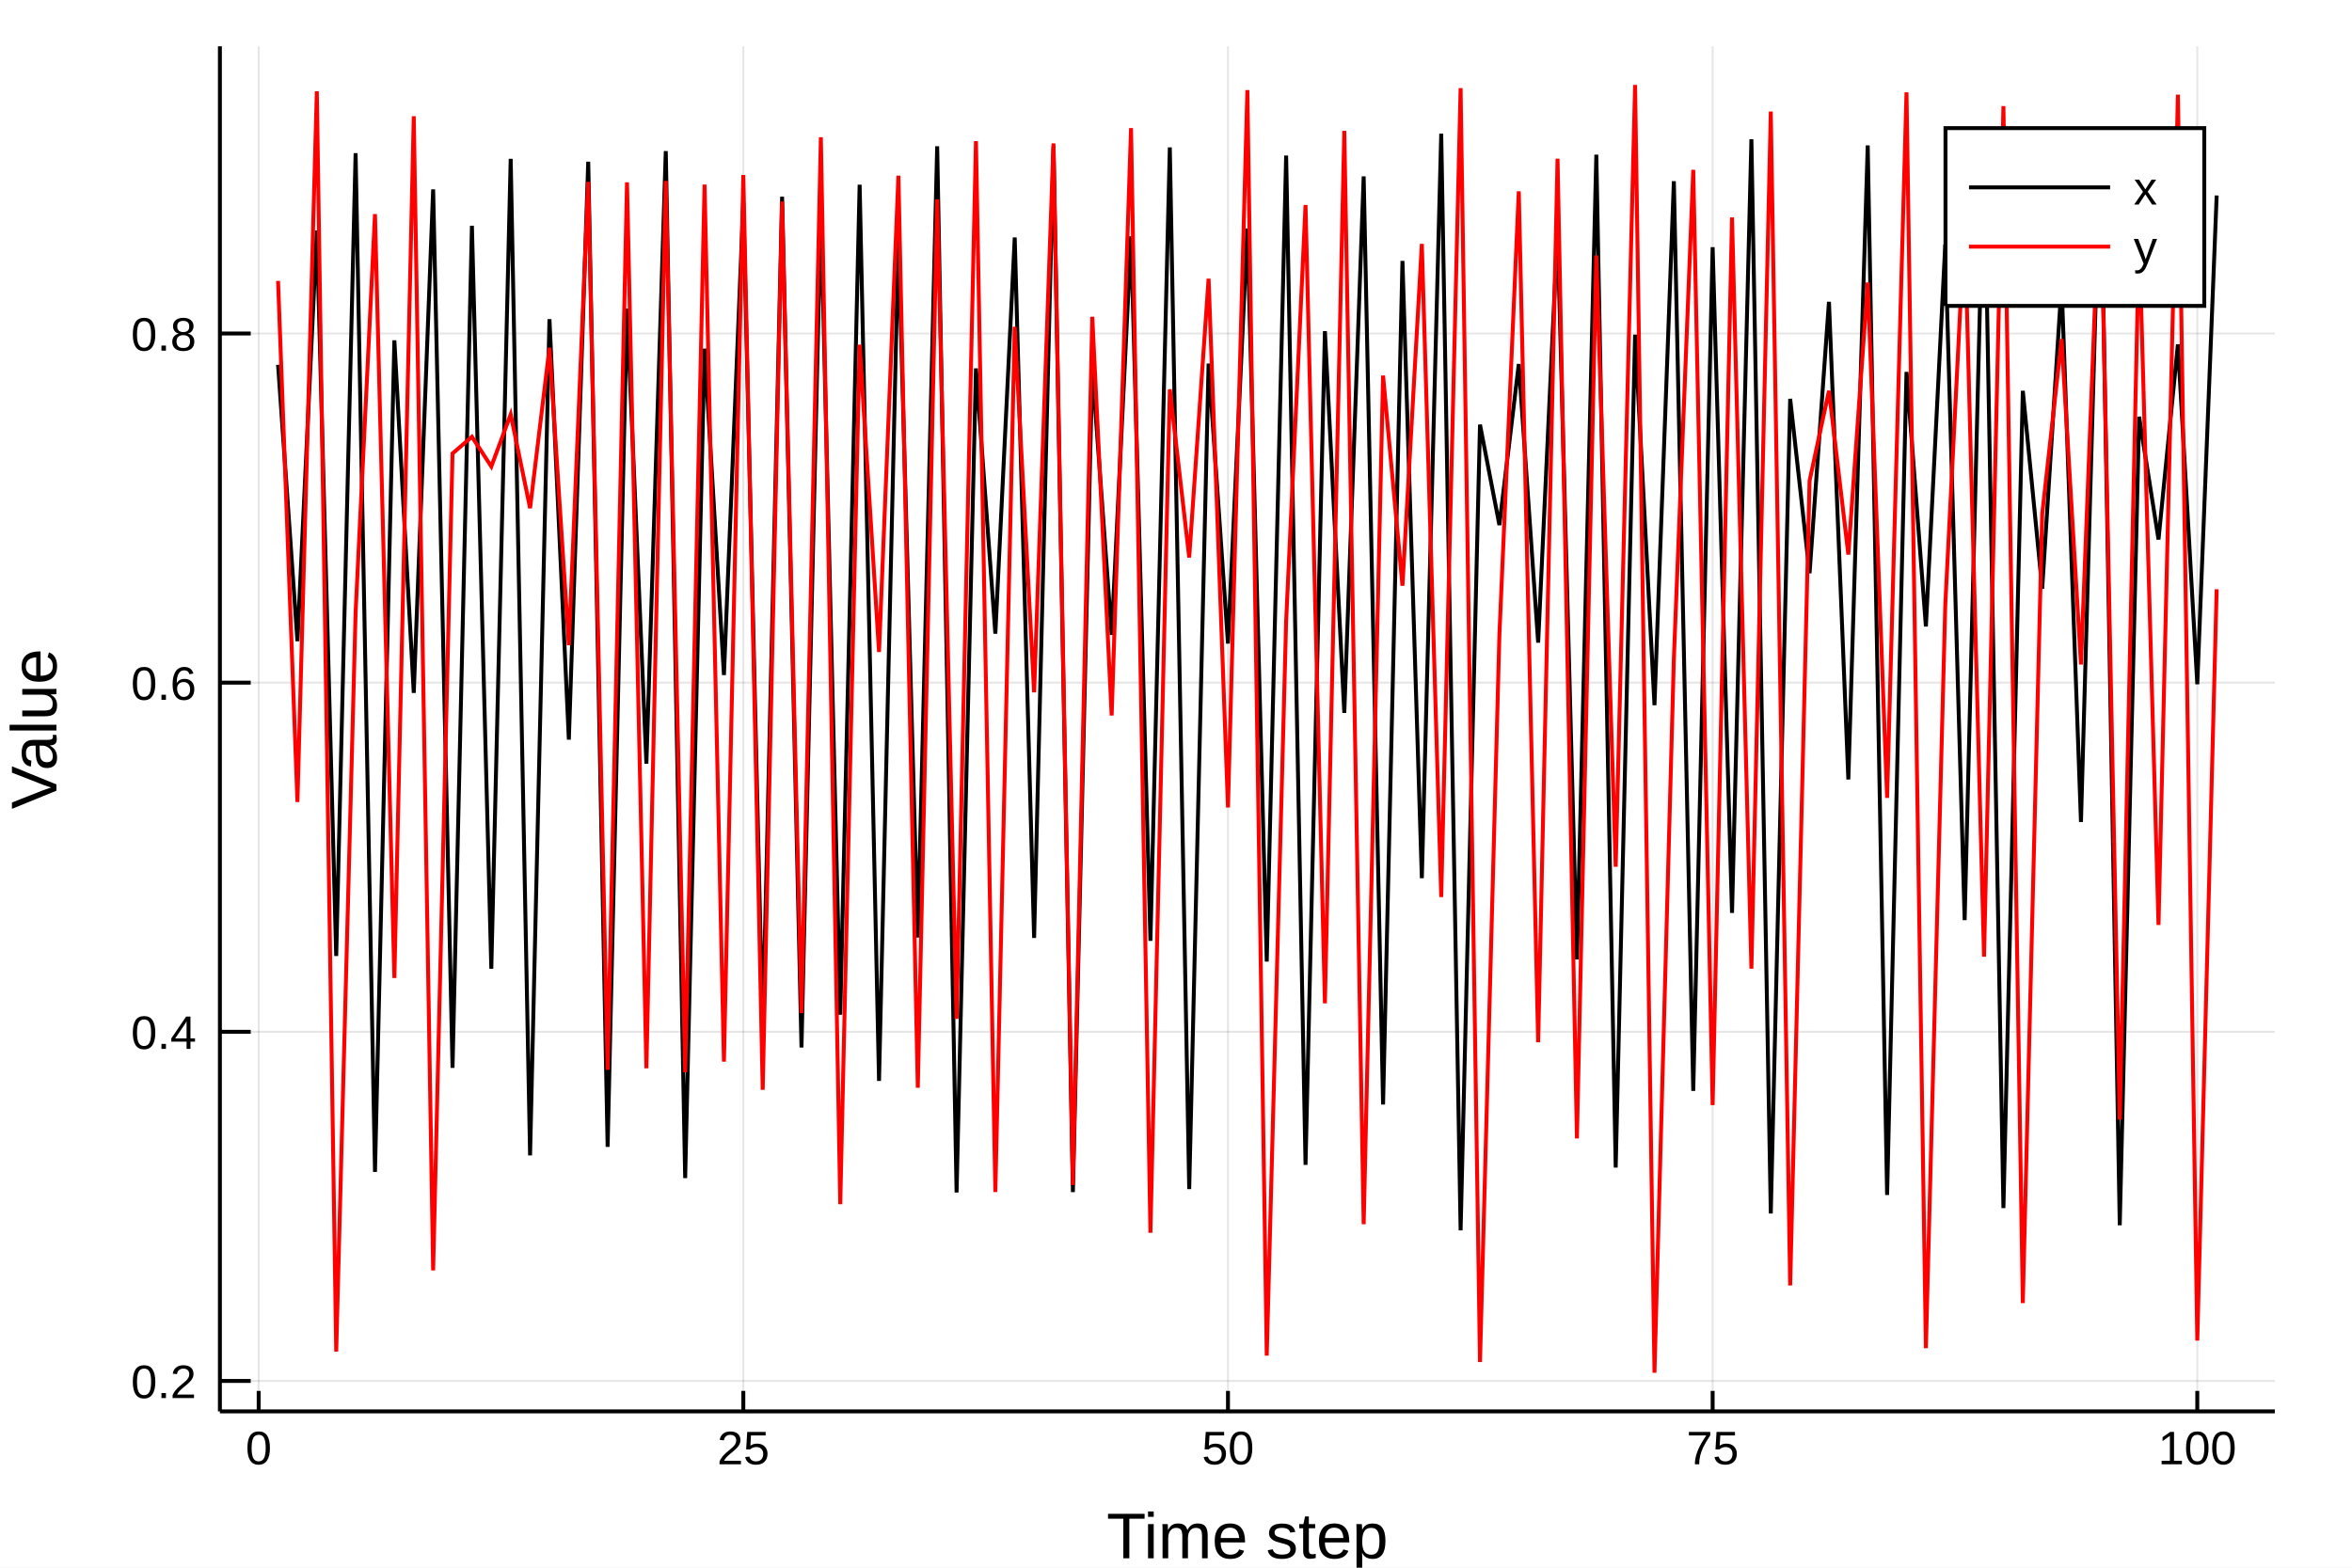
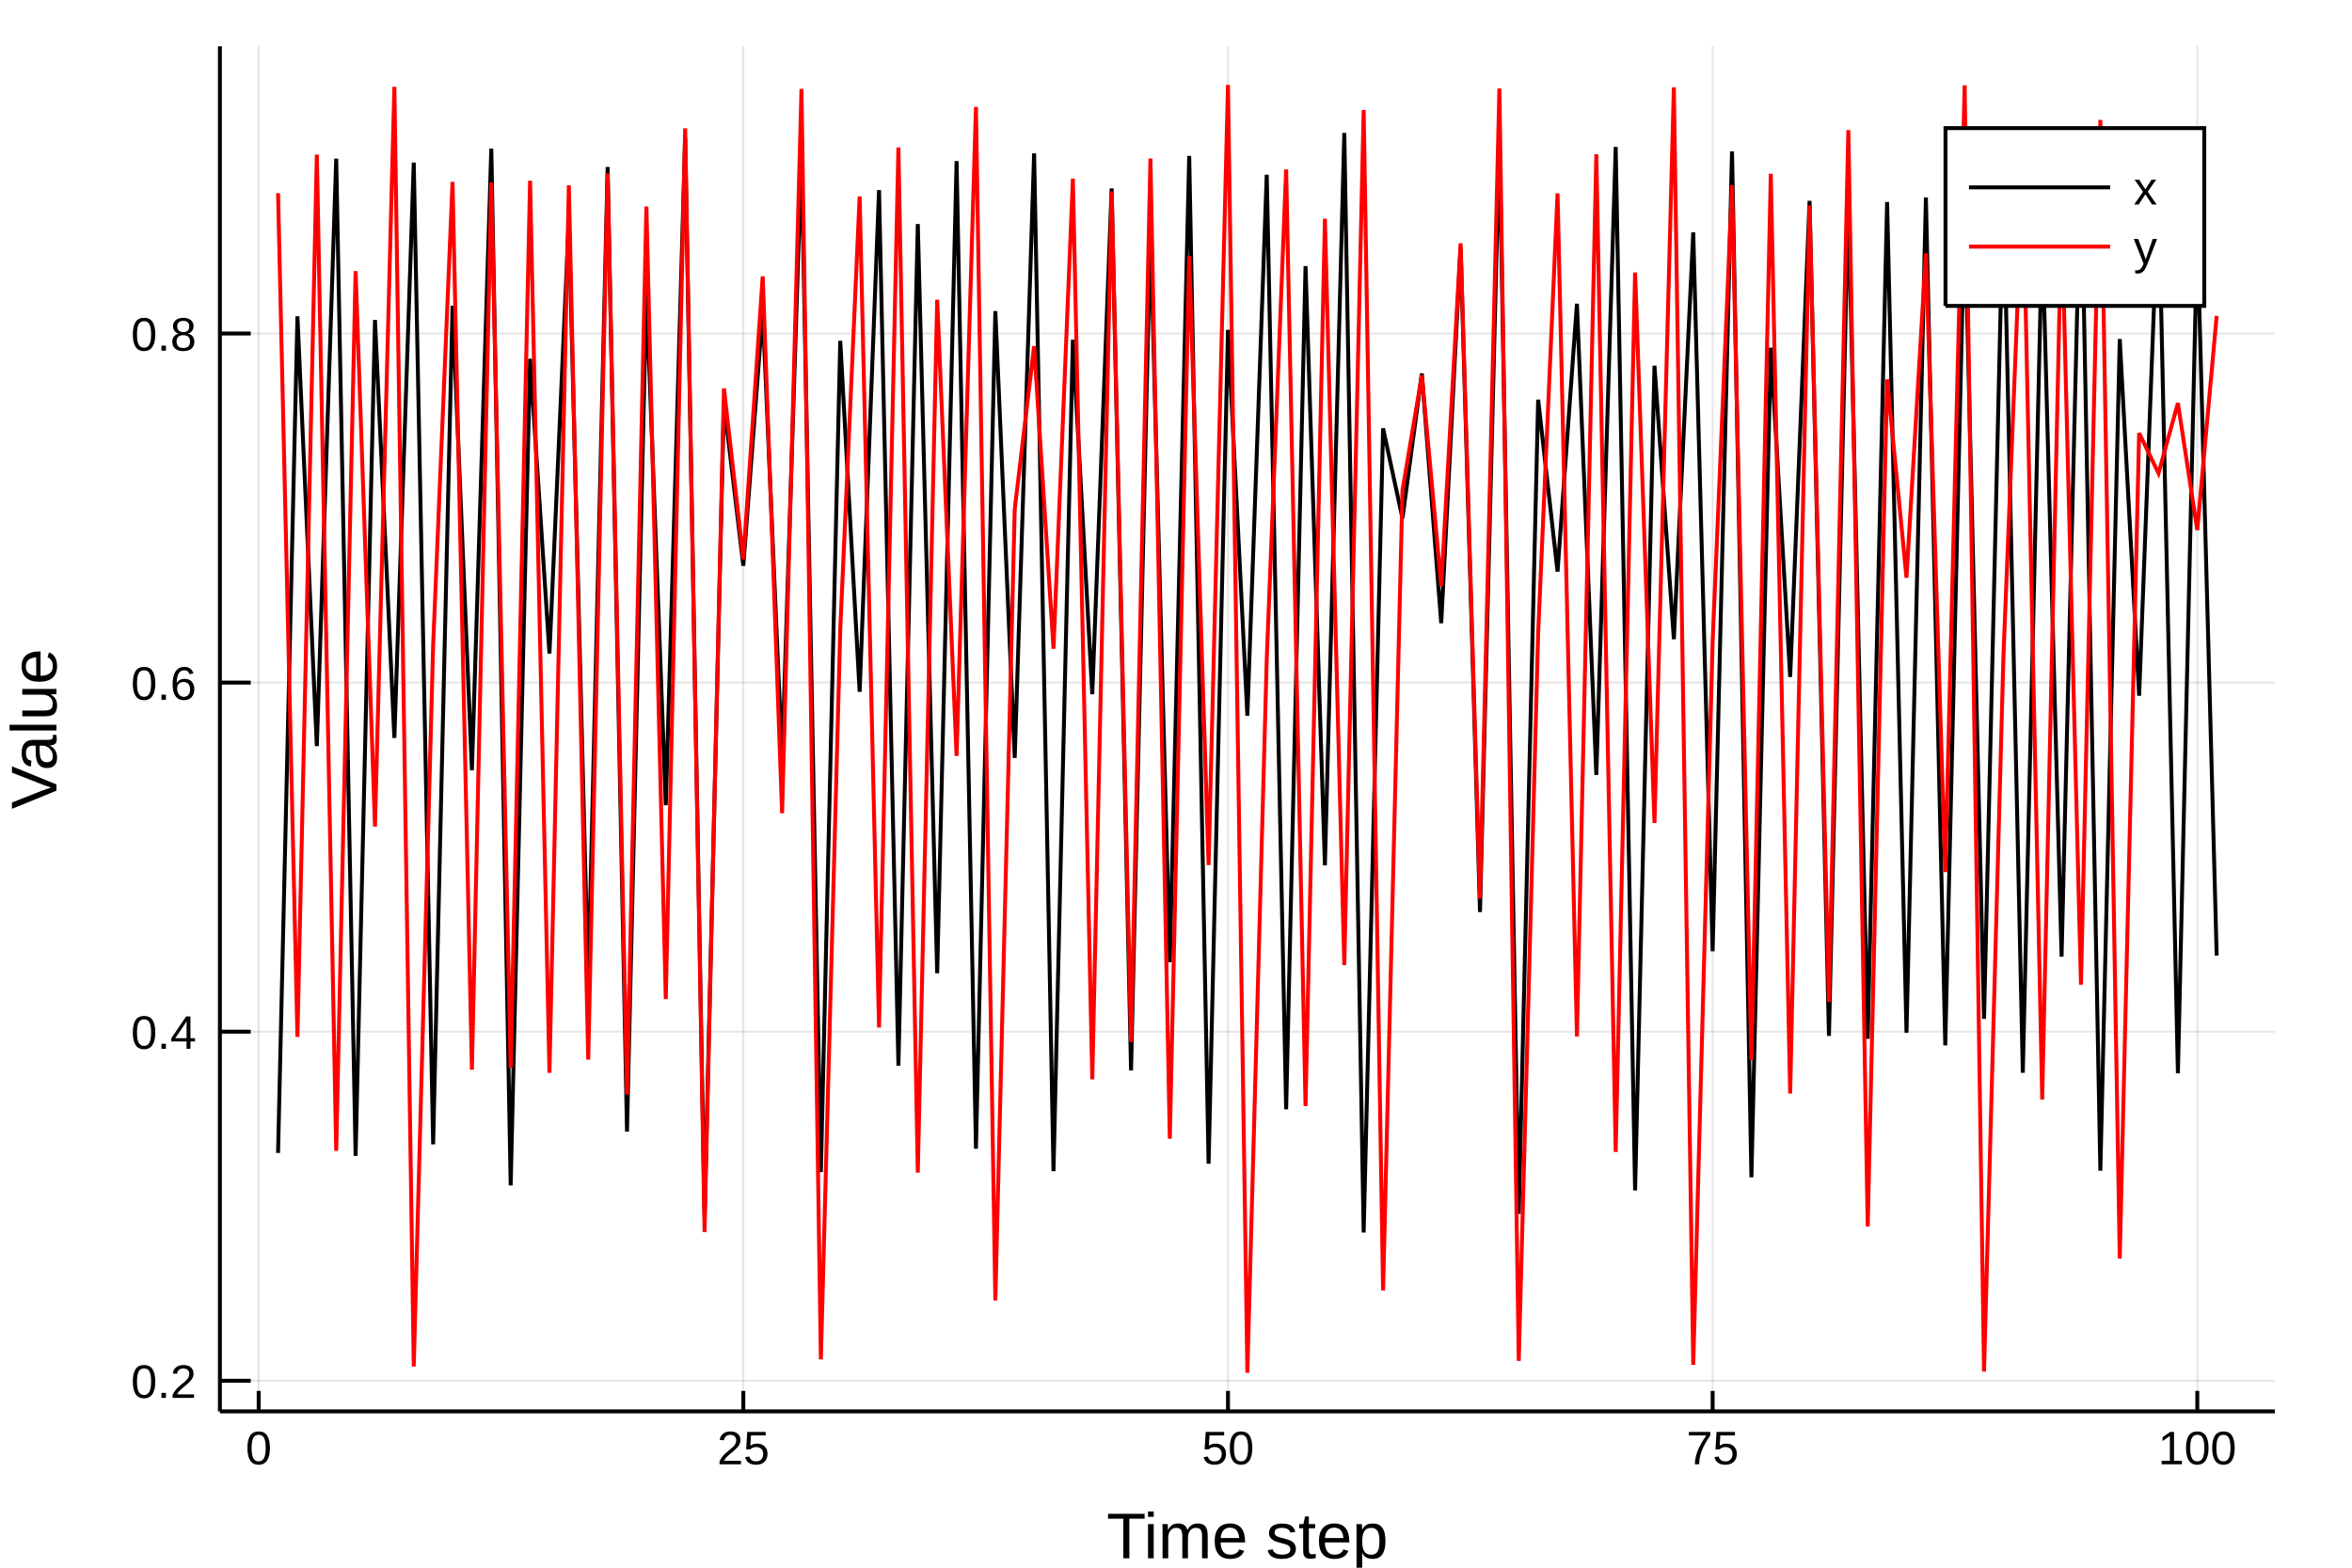
<svg xmlns="http://www.w3.org/2000/svg" width="600" height="400" viewBox="0 0 2400 1600">
  <defs>
-     <clipPath id="clip2400">
+     <clipPath id="clip4300">
      <rect x="0" y="0" width="2000" height="2000" />
    </clipPath>
  </defs>
  <defs>
-     <clipPath id="clip2401">
+     <clipPath id="clip4301">
      <rect x="0" y="0" width="2400" height="1600" />
    </clipPath>
  </defs>
-   <polygon clip-path="url(#clip2401)" points=" 0,1600 2400,1600 2400,0 0,0    " fill="#ffffff" fill-rule="evenodd" fill-opacity="1" />
+   <polygon clip-path="url(#clip4301)" points=" 0,1600 2400,1600 2400,0 0,0    " fill="#ffffff" fill-rule="evenodd" fill-opacity="1" />
  <defs>
-     <clipPath id="clip2402">
+     <clipPath id="clip4302">
      <rect x="480" y="0" width="1681" height="1600" />
    </clipPath>
  </defs>
-   <polygon clip-path="url(#clip2401)" points=" 224.386,1440.48 2321.26,1440.48 2321.26,47.244 224.386,47.244    " fill="#ffffff" fill-rule="evenodd" fill-opacity="1" />
+   <polygon clip-path="url(#clip4301)" points=" 224.386,1440.48 2321.26,1440.48 2321.26,47.244 224.386,47.244    " fill="#ffffff" fill-rule="evenodd" fill-opacity="1" />
  <defs>
-     <clipPath id="clip2403">
+     <clipPath id="clip4303">
      <rect x="224" y="47" width="2098" height="1394" />
    </clipPath>
  </defs>
-   <polyline clip-path="url(#clip2403)" style="stroke:#000000; stroke-width:2; stroke-opacity:0.1; fill:none" points="   263.95,1440.48 263.95,47.244    " />
-   <polyline clip-path="url(#clip2403)" style="stroke:#000000; stroke-width:2; stroke-opacity:0.1; fill:none" points="   758.495,1440.48 758.495,47.244    " />
-   <polyline clip-path="url(#clip2403)" style="stroke:#000000; stroke-width:2; stroke-opacity:0.1; fill:none" points="   1253.04,1440.48 1253.04,47.244    " />
-   <polyline clip-path="url(#clip2403)" style="stroke:#000000; stroke-width:2; stroke-opacity:0.1; fill:none" points="   1747.59,1440.48 1747.59,47.244    " />
-   <polyline clip-path="url(#clip2403)" style="stroke:#000000; stroke-width:2; stroke-opacity:0.1; fill:none" points="   2242.13,1440.48 2242.13,47.244    " />
-   <polyline clip-path="url(#clip2403)" style="stroke:#000000; stroke-width:2; stroke-opacity:0.1; fill:none" points="   224.386,1409.4 2321.26,1409.4    " />
-   <polyline clip-path="url(#clip2403)" style="stroke:#000000; stroke-width:2; stroke-opacity:0.1; fill:none" points="   224.386,1053.06 2321.26,1053.06    " />
-   <polyline clip-path="url(#clip2403)" style="stroke:#000000; stroke-width:2; stroke-opacity:0.1; fill:none" points="   224.386,696.713 2321.26,696.713    " />
-   <polyline clip-path="url(#clip2403)" style="stroke:#000000; stroke-width:2; stroke-opacity:0.1; fill:none" points="   224.386,340.37 2321.26,340.37    " />
-   <polyline clip-path="url(#clip2401)" style="stroke:#000000; stroke-width:4; stroke-opacity:1; fill:none" points="   224.386,1440.48 2321.26,1440.48    " />
-   <polyline clip-path="url(#clip2401)" style="stroke:#000000; stroke-width:4; stroke-opacity:1; fill:none" points="   224.386,1440.48 224.386,47.244    " />
-   <polyline clip-path="url(#clip2401)" style="stroke:#000000; stroke-width:4; stroke-opacity:1; fill:none" points="   263.95,1440.48 263.95,1419.58    " />
-   <polyline clip-path="url(#clip2401)" style="stroke:#000000; stroke-width:4; stroke-opacity:1; fill:none" points="   758.495,1440.48 758.495,1419.58    " />
-   <polyline clip-path="url(#clip2401)" style="stroke:#000000; stroke-width:4; stroke-opacity:1; fill:none" points="   1253.04,1440.48 1253.04,1419.58    " />
-   <polyline clip-path="url(#clip2401)" style="stroke:#000000; stroke-width:4; stroke-opacity:1; fill:none" points="   1747.59,1440.48 1747.59,1419.58    " />
-   <polyline clip-path="url(#clip2401)" style="stroke:#000000; stroke-width:4; stroke-opacity:1; fill:none" points="   2242.13,1440.48 2242.13,1419.58    " />
-   <polyline clip-path="url(#clip2401)" style="stroke:#000000; stroke-width:4; stroke-opacity:1; fill:none" points="   224.386,1409.4 255.839,1409.4    " />
-   <polyline clip-path="url(#clip2401)" style="stroke:#000000; stroke-width:4; stroke-opacity:1; fill:none" points="   224.386,1053.06 255.839,1053.06    " />
-   <polyline clip-path="url(#clip2401)" style="stroke:#000000; stroke-width:4; stroke-opacity:1; fill:none" points="   224.386,696.713 255.839,696.713    " />
-   <polyline clip-path="url(#clip2401)" style="stroke:#000000; stroke-width:4; stroke-opacity:1; fill:none" points="   224.386,340.37 255.839,340.37    " />
-   <g clip-path="url(#clip2401)">
+   <polyline clip-path="url(#clip4303)" style="stroke:#000000; stroke-width:2; stroke-opacity:0.1; fill:none" points="   263.95,1440.48 263.95,47.244    " />
+   <polyline clip-path="url(#clip4303)" style="stroke:#000000; stroke-width:2; stroke-opacity:0.1; fill:none" points="   758.495,1440.48 758.495,47.244    " />
+   <polyline clip-path="url(#clip4303)" style="stroke:#000000; stroke-width:2; stroke-opacity:0.1; fill:none" points="   1253.04,1440.48 1253.04,47.244    " />
+   <polyline clip-path="url(#clip4303)" style="stroke:#000000; stroke-width:2; stroke-opacity:0.1; fill:none" points="   1747.59,1440.48 1747.59,47.244    " />
+   <polyline clip-path="url(#clip4303)" style="stroke:#000000; stroke-width:2; stroke-opacity:0.1; fill:none" points="   2242.13,1440.48 2242.13,47.244    " />
+   <polyline clip-path="url(#clip4303)" style="stroke:#000000; stroke-width:2; stroke-opacity:0.1; fill:none" points="   224.386,1409.19 2321.26,1409.19    " />
+   <polyline clip-path="url(#clip4303)" style="stroke:#000000; stroke-width:2; stroke-opacity:0.1; fill:none" points="   224.386,1052.92 2321.26,1052.92    " />
+   <polyline clip-path="url(#clip4303)" style="stroke:#000000; stroke-width:2; stroke-opacity:0.1; fill:none" points="   224.386,696.65 2321.26,696.65    " />
+   <polyline clip-path="url(#clip4303)" style="stroke:#000000; stroke-width:2; stroke-opacity:0.1; fill:none" points="   224.386,340.38 2321.26,340.38    " />
+   <polyline clip-path="url(#clip4301)" style="stroke:#000000; stroke-width:4; stroke-opacity:1; fill:none" points="   224.386,1440.48 2321.26,1440.48    " />
+   <polyline clip-path="url(#clip4301)" style="stroke:#000000; stroke-width:4; stroke-opacity:1; fill:none" points="   224.386,1440.48 224.386,47.244    " />
+   <polyline clip-path="url(#clip4301)" style="stroke:#000000; stroke-width:4; stroke-opacity:1; fill:none" points="   263.95,1440.48 263.95,1419.58    " />
+   <polyline clip-path="url(#clip4301)" style="stroke:#000000; stroke-width:4; stroke-opacity:1; fill:none" points="   758.495,1440.48 758.495,1419.58    " />
+   <polyline clip-path="url(#clip4301)" style="stroke:#000000; stroke-width:4; stroke-opacity:1; fill:none" points="   1253.04,1440.48 1253.04,1419.58    " />
+   <polyline clip-path="url(#clip4301)" style="stroke:#000000; stroke-width:4; stroke-opacity:1; fill:none" points="   1747.59,1440.48 1747.59,1419.58    " />
+   <polyline clip-path="url(#clip4301)" style="stroke:#000000; stroke-width:4; stroke-opacity:1; fill:none" points="   2242.13,1440.48 2242.13,1419.58    " />
+   <polyline clip-path="url(#clip4301)" style="stroke:#000000; stroke-width:4; stroke-opacity:1; fill:none" points="   224.386,1409.19 255.839,1409.19    " />
+   <polyline clip-path="url(#clip4301)" style="stroke:#000000; stroke-width:4; stroke-opacity:1; fill:none" points="   224.386,1052.92 255.839,1052.92    " />
+   <polyline clip-path="url(#clip4301)" style="stroke:#000000; stroke-width:4; stroke-opacity:1; fill:none" points="   224.386,696.65 255.839,696.65    " />
+   <polyline clip-path="url(#clip4301)" style="stroke:#000000; stroke-width:4; stroke-opacity:1; fill:none" points="   224.386,340.38 255.839,340.38    " />
+   <g clip-path="url(#clip4301)">
    <text style="fill:#000000; fill-opacity:1; font-family:Arial,Helvetica Neue,Helvetica,sans-serif; font-size:48px; text-anchor:middle;" transform="rotate(0, 263.95, 1494.48)" x="263.95" y="1494.48">0</text>
  </g>
-   <g clip-path="url(#clip2401)">
+   <g clip-path="url(#clip4301)">
    <text style="fill:#000000; fill-opacity:1; font-family:Arial,Helvetica Neue,Helvetica,sans-serif; font-size:48px; text-anchor:middle;" transform="rotate(0, 758.495, 1494.48)" x="758.495" y="1494.48">25</text>
  </g>
-   <g clip-path="url(#clip2401)">
+   <g clip-path="url(#clip4301)">
    <text style="fill:#000000; fill-opacity:1; font-family:Arial,Helvetica Neue,Helvetica,sans-serif; font-size:48px; text-anchor:middle;" transform="rotate(0, 1253.04, 1494.48)" x="1253.04" y="1494.48">50</text>
  </g>
-   <g clip-path="url(#clip2401)">
+   <g clip-path="url(#clip4301)">
    <text style="fill:#000000; fill-opacity:1; font-family:Arial,Helvetica Neue,Helvetica,sans-serif; font-size:48px; text-anchor:middle;" transform="rotate(0, 1747.59, 1494.48)" x="1747.59" y="1494.48">75</text>
  </g>
-   <g clip-path="url(#clip2401)">
+   <g clip-path="url(#clip4301)">
    <text style="fill:#000000; fill-opacity:1; font-family:Arial,Helvetica Neue,Helvetica,sans-serif; font-size:48px; text-anchor:middle;" transform="rotate(0, 2242.13, 1494.48)" x="2242.13" y="1494.48">100</text>
  </g>
-   <g clip-path="url(#clip2401)">
-     <text style="fill:#000000; fill-opacity:1; font-family:Arial,Helvetica Neue,Helvetica,sans-serif; font-size:48px; text-anchor:end;" transform="rotate(0, 200.386, 1426.9)" x="200.386" y="1426.9">0.2</text>
+   <g clip-path="url(#clip4301)">
+     <text style="fill:#000000; fill-opacity:1; font-family:Arial,Helvetica Neue,Helvetica,sans-serif; font-size:48px; text-anchor:end;" transform="rotate(0, 200.386, 1426.69)" x="200.386" y="1426.69">0.2</text>
  </g>
-   <g clip-path="url(#clip2401)">
-     <text style="fill:#000000; fill-opacity:1; font-family:Arial,Helvetica Neue,Helvetica,sans-serif; font-size:48px; text-anchor:end;" transform="rotate(0, 200.386, 1070.56)" x="200.386" y="1070.56">0.4</text>
+   <g clip-path="url(#clip4301)">
+     <text style="fill:#000000; fill-opacity:1; font-family:Arial,Helvetica Neue,Helvetica,sans-serif; font-size:48px; text-anchor:end;" transform="rotate(0, 200.386, 1070.42)" x="200.386" y="1070.42">0.4</text>
  </g>
-   <g clip-path="url(#clip2401)">
-     <text style="fill:#000000; fill-opacity:1; font-family:Arial,Helvetica Neue,Helvetica,sans-serif; font-size:48px; text-anchor:end;" transform="rotate(0, 200.386, 714.213)" x="200.386" y="714.213">0.6</text>
+   <g clip-path="url(#clip4301)">
+     <text style="fill:#000000; fill-opacity:1; font-family:Arial,Helvetica Neue,Helvetica,sans-serif; font-size:48px; text-anchor:end;" transform="rotate(0, 200.386, 714.15)" x="200.386" y="714.15">0.6</text>
  </g>
-   <g clip-path="url(#clip2401)">
-     <text style="fill:#000000; fill-opacity:1; font-family:Arial,Helvetica Neue,Helvetica,sans-serif; font-size:48px; text-anchor:end;" transform="rotate(0, 200.386, 357.87)" x="200.386" y="357.87">0.8</text>
+   <g clip-path="url(#clip4301)">
+     <text style="fill:#000000; fill-opacity:1; font-family:Arial,Helvetica Neue,Helvetica,sans-serif; font-size:48px; text-anchor:end;" transform="rotate(0, 200.386, 357.88)" x="200.386" y="357.88">0.8</text>
  </g>
-   <g clip-path="url(#clip2401)">
+   <g clip-path="url(#clip4301)">
    <text style="fill:#000000; fill-opacity:1; font-family:Arial,Helvetica Neue,Helvetica,sans-serif; font-size:66px; text-anchor:middle;" transform="rotate(0, 1272.82, 1590.4)" x="1272.82" y="1590.4">Time step</text>
  </g>
-   <g clip-path="url(#clip2401)">
+   <g clip-path="url(#clip4301)">
    <text style="fill:#000000; fill-opacity:1; font-family:Arial,Helvetica Neue,Helvetica,sans-serif; font-size:66px; text-anchor:middle;" transform="rotate(-90, 57.6, 743.863)" x="57.6" y="743.863">Value</text>
  </g>
-   <polyline clip-path="url(#clip2403)" style="stroke:#000000; stroke-width:4; stroke-opacity:1; fill:none" points="   283.732,372.272 303.513,654.403 323.295,235.331 343.077,975.698 362.859,156.35 382.641,1196.04 402.423,347.342 422.204,707.158 441.986,193.262 461.768,1089.87    481.55,230.418 501.332,988.656 521.114,162.063 540.895,1179.24 560.677,325.761 580.459,754.888 600.241,165.051 620.023,1170.51 639.805,314.996 659.586,779.411    679.368,154.197 699.15,1202.4 718.932,355.827 738.714,688.917 758.495,206.515 778.277,1053.12 798.059,200.731 817.841,1069.07 837.623,212.934 857.405,1035.58    877.186,188.517 896.968,1103.2 916.75,242.559 936.532,956.814 956.314,149.261 976.096,1217.07 995.877,375.998 1015.66,646.737 1035.44,242.396 1055.22,957.238    1075,149.405 1094.79,1216.64 1114.57,375.398 1134.35,647.968 1154.13,241.246 1173.91,960.23 1193.7,150.435 1213.48,1213.57 1233.26,371.108 1253.04,656.809    1272.82,233.164 1292.6,981.403 1312.39,158.78 1332.17,1188.88 1351.95,338 1371.73,727.585 1391.51,180.042 1411.3,1127.25 1431.08,266.303 1450.86,896.29    1470.64,136.414 1490.42,1255.71 1510.2,433.386 1529.99,535.879 1549.77,371.55 1569.55,655.894 1589.33,233.985 1609.11,979.238 1628.9,157.842 1648.68,1191.64    1668.46,341.576 1688.24,719.722 1708.02,184.928 1727.81,1113.35 1747.59,252.29 1767.37,931.728 1787.15,142.11 1806.93,1238.49 1826.71,407.059 1846.5,585.055    1866.28,308.027 1886.06,795.543 1905.84,148.404 1925.62,1219.63 1945.41,379.608 1965.19,639.366 1984.97,249.417 2004.75,939.095 2024.53,143.942 2044.31,1232.98    2064.1,398.893 2083.88,600.888 2103.66,289.689 2123.44,838.939 2143.22,138.127 2163.01,1250.52 2182.79,425.32 2202.57,550.643 2222.35,351.436 2242.13,698.32    2261.91,199.512    " />
-   <polyline clip-path="url(#clip2403)" style="stroke:#ff0000; stroke-width:4; stroke-opacity:1; fill:none" points="   283.732,286.675 303.513,818.569 323.295,93.186 343.077,1379.42 362.859,625.112 382.641,218.481 402.423,998.16 422.204,118.631 441.986,1296.62 461.768,462.818    481.55,445.759 501.332,476.122 521.114,422.933 540.895,518.677 560.677,354.954 580.459,658.472 600.241,185.574 620.023,1091.86 639.805,186.092 659.586,1090.35    679.368,184.709 699.15,1094.39 718.932,188.424 738.714,1083.56 758.495,178.619 778.277,1112.25 798.059,205.694 817.841,1034.03 837.623,140.064 857.405,1229    877.186,351.809 896.968,665.413 916.75,179.318 936.532,1110.19 956.314,203.634 976.096,1039.87 995.877,144.071 1015.66,1216.57 1035.44,333.513 1055.22,706.619    1075,146.384 1094.79,1209.43 1114.57,323.295 1134.35,730.251 1154.13,130.738 1173.91,1258.18 1193.7,397.347 1213.48,568.997 1233.26,284.457 1253.04,824.1    1272.82,91.932 1292.6,1383.57 1312.39,634.009 1332.17,209.244 1351.95,1024 1371.73,133.523 1391.51,1249.43 1411.3,383.308 1431.08,597.787 1450.86,248.944    1470.64,915.503 1490.42,89.967 1510.2,1390.1 1529.99,648.138 1549.77,195.264 1569.55,1063.79 1589.33,161.985 1609.11,1161.85 1628.9,260.719 1648.68,884.604    1668.46,86.675 1688.24,1401.05 1708.02,672.278 1727.81,173.333 1747.59,1127.89 1767.37,221.916 1787.15,988.643 1806.93,113.858 1826.71,1311.94 1846.5,490.665    1866.28,398.839 1886.06,565.987 1905.84,288.372 1925.62,814.35 1945.41,94.229 1965.19,1375.98 1984.97,617.774 2004.75,226.351 2024.53,976.429 2044.31,108.294    2064.1,1329.93 2083.88,524.616 2103.66,346.075 2123.44,678.174 2143.22,168.352 2163.01,1142.73 2182.79,238.273 2202.57,944.009 2222.35,96.586 2242.13,1368.2    2261.91,601.414    " />
-   <polygon clip-path="url(#clip2401)" points=" 1985.19,312.204 2249.26,312.204 2249.26,130.764 1985.19,130.764    " fill="#ffffff" fill-rule="evenodd" fill-opacity="1" />
-   <polyline clip-path="url(#clip2401)" style="stroke:#000000; stroke-width:4; stroke-opacity:1; fill:none" points="   1985.19,312.204 2249.26,312.204 2249.26,130.764 1985.19,130.764 1985.19,312.204    " />
-   <polyline clip-path="url(#clip2401)" style="stroke:#000000; stroke-width:4; stroke-opacity:1; fill:none" points="   2009.19,191.244 2153.19,191.244    " />
-   <g clip-path="url(#clip2401)">
+   <polyline clip-path="url(#clip4303)" style="stroke:#000000; stroke-width:4; stroke-opacity:1; fill:none" points="   283.732,1176.72 303.513,322.831 323.295,761.472 343.077,161.906 362.859,1179.68 382.641,326.52 402.423,753.133 422.204,165.931 441.986,1167.92 461.768,312.071    481.55,786.114 501.332,151.679 521.114,1209.85 540.895,366.192 560.677,666.987 580.459,224.243 600.241,1005.05 620.023,170.389 639.805,1154.97 659.586,296.824    679.368,821.849 699.15,141.282 718.932,1240.97 738.714,411.024 758.495,577.421 778.277,317.205 798.059,774.296 817.841,156.272 837.623,1196.24 857.405,347.841    877.186,706.032 896.968,194.035 916.75,1087.68 936.532,228.646 956.314,993.32 976.096,164.393 995.877,1172.4 1015.66,317.516 1035.44,773.584 1055.22,156.567    1075,1195.37 1094.79,346.692 1114.57,708.522 1134.35,192.321 1154.13,1092.48 1173.91,232.893 1193.7,982.079 1213.48,159.177 1233.26,1187.68 1253.04,336.684    1272.82,730.445 1292.6,178.33 1312.39,1132.12 1332.17,271.58 1351.95,883.112 1371.73,135.667 1391.51,1257.95 1411.3,437.182 1431.08,528.977 1450.86,381.222    1470.64,636.039 1490.42,252.637 1510.2,930.803 1529.99,141.972 1549.77,1238.89 1569.55,407.906 1589.33,583.383 1609.11,309.993 1628.9,790.929 1648.68,149.972    1668.46,1214.93 1688.24,373.236 1708.02,652.367 1727.81,237.166 1747.59,970.846 1767.37,154.484 1787.15,1201.53 1806.93,354.882 1826.71,690.888 1846.5,205.008    1866.28,1057.23 1886.06,203.915 1905.84,1060.24 1925.62,206.192 1945.41,1053.98 1965.19,201.497 1984.97,1066.92 2004.75,211.372 2024.53,1039.8 2044.31,191.469    2064.1,1094.87 2083.88,235.043 2103.66,976.418 2123.44,156.747 2143.22,1194.84 2163.01,345.993 2182.79,710.04 2202.57,191.289 2222.35,1095.38 2242.13,235.503    2261.91,975.21    " />
+   <polyline clip-path="url(#clip4303)" style="stroke:#ff0000; stroke-width:4; stroke-opacity:1; fill:none" points="   283.732,197.182 303.513,1058.26 323.295,157.781 343.077,1174.55 362.859,276.715 382.641,843.537 402.423,88.604 422.204,1394.63 441.986,658.454 461.768,185.581    481.55,1091.82 501.332,186.225 521.114,1089.94 540.895,184.508 560.677,1094.95 580.459,189.124 600.241,1081.51 620.023,176.98 639.805,1117.07 659.586,210.769    679.368,1019.68 699.15,130.971 718.932,1257.44 738.714,396.424 758.495,570.826 778.277,282.071 798.059,830.039 817.841,90.775 837.623,1387.41 857.405,642.69    877.186,200.542 896.968,1048.65 916.75,150.511 936.532,1196.73 956.314,305.893 976.096,771.475 995.877,109.125 1015.66,1327.23 1035.44,519.768 1055.22,353.278    1075,662.125 1094.79,182.249 1114.57,1101.56 1134.35,195.379 1154.13,1063.44 1173.91,161.86 1193.7,1162.21 1213.48,261.377 1233.26,882.863 1253.04,86.675    1272.82,1401.05 1292.6,672.679 1312.39,172.984 1332.17,1128.9 1351.95,223.203 1371.73,985.063 1391.51,112.275 1411.3,1317.04 1431.08,500.48 1450.86,383.05    1470.64,598.282 1490.42,248.342 1510.2,917.067 1529.99,90.321 1549.77,1388.92 1569.55,645.964 1589.33,197.348 1609.11,1057.78 1628.9,157.411 1648.68,1175.67    1668.46,278.142 1688.24,839.929 1708.02,89.109 1727.81,1392.95 1747.59,654.765 1767.37,188.988 1787.15,1081.9 1806.93,177.326 1826.71,1116.05 1846.5,209.724    1866.28,1022.62 1886.06,132.793 1905.84,1251.71 1925.62,387.217 1945.41,589.647 1965.19,258.606 1984.97,890.074 2004.75,87.032 2024.53,1399.86 2044.31,670.033    2064.1,175.263 2083.88,1122.14 2103.66,216.031 2123.44,1004.95 2143.22,122.395 2163.01,1284.59 2182.79,441.969 2202.57,482.996 2222.35,411.397 2242.13,540.982    2261.91,322.353    " />
+   <polygon clip-path="url(#clip4301)" points=" 1985.19,312.204 2249.26,312.204 2249.26,130.764 1985.19,130.764    " fill="#ffffff" fill-rule="evenodd" fill-opacity="1" />
+   <polyline clip-path="url(#clip4301)" style="stroke:#000000; stroke-width:4; stroke-opacity:1; fill:none" points="   1985.19,312.204 2249.26,312.204 2249.26,130.764 1985.19,130.764 1985.19,312.204    " />
+   <polyline clip-path="url(#clip4301)" style="stroke:#000000; stroke-width:4; stroke-opacity:1; fill:none" points="   2009.19,191.244 2153.19,191.244    " />
+   <g clip-path="url(#clip4301)">
    <text style="fill:#000000; fill-opacity:1; font-family:Arial,Helvetica Neue,Helvetica,sans-serif; font-size:48px; text-anchor:start;" transform="rotate(0, 2177.19, 208.744)" x="2177.19" y="208.744">x</text>
  </g>
-   <polyline clip-path="url(#clip2401)" style="stroke:#ff0000; stroke-width:4; stroke-opacity:1; fill:none" points="   2009.19,251.724 2153.19,251.724    " />
-   <g clip-path="url(#clip2401)">
+   <polyline clip-path="url(#clip4301)" style="stroke:#ff0000; stroke-width:4; stroke-opacity:1; fill:none" points="   2009.19,251.724 2153.19,251.724    " />
+   <g clip-path="url(#clip4301)">
    <text style="fill:#000000; fill-opacity:1; font-family:Arial,Helvetica Neue,Helvetica,sans-serif; font-size:48px; text-anchor:start;" transform="rotate(0, 2177.19, 269.224)" x="2177.19" y="269.224">y</text>
  </g>
</svg>
